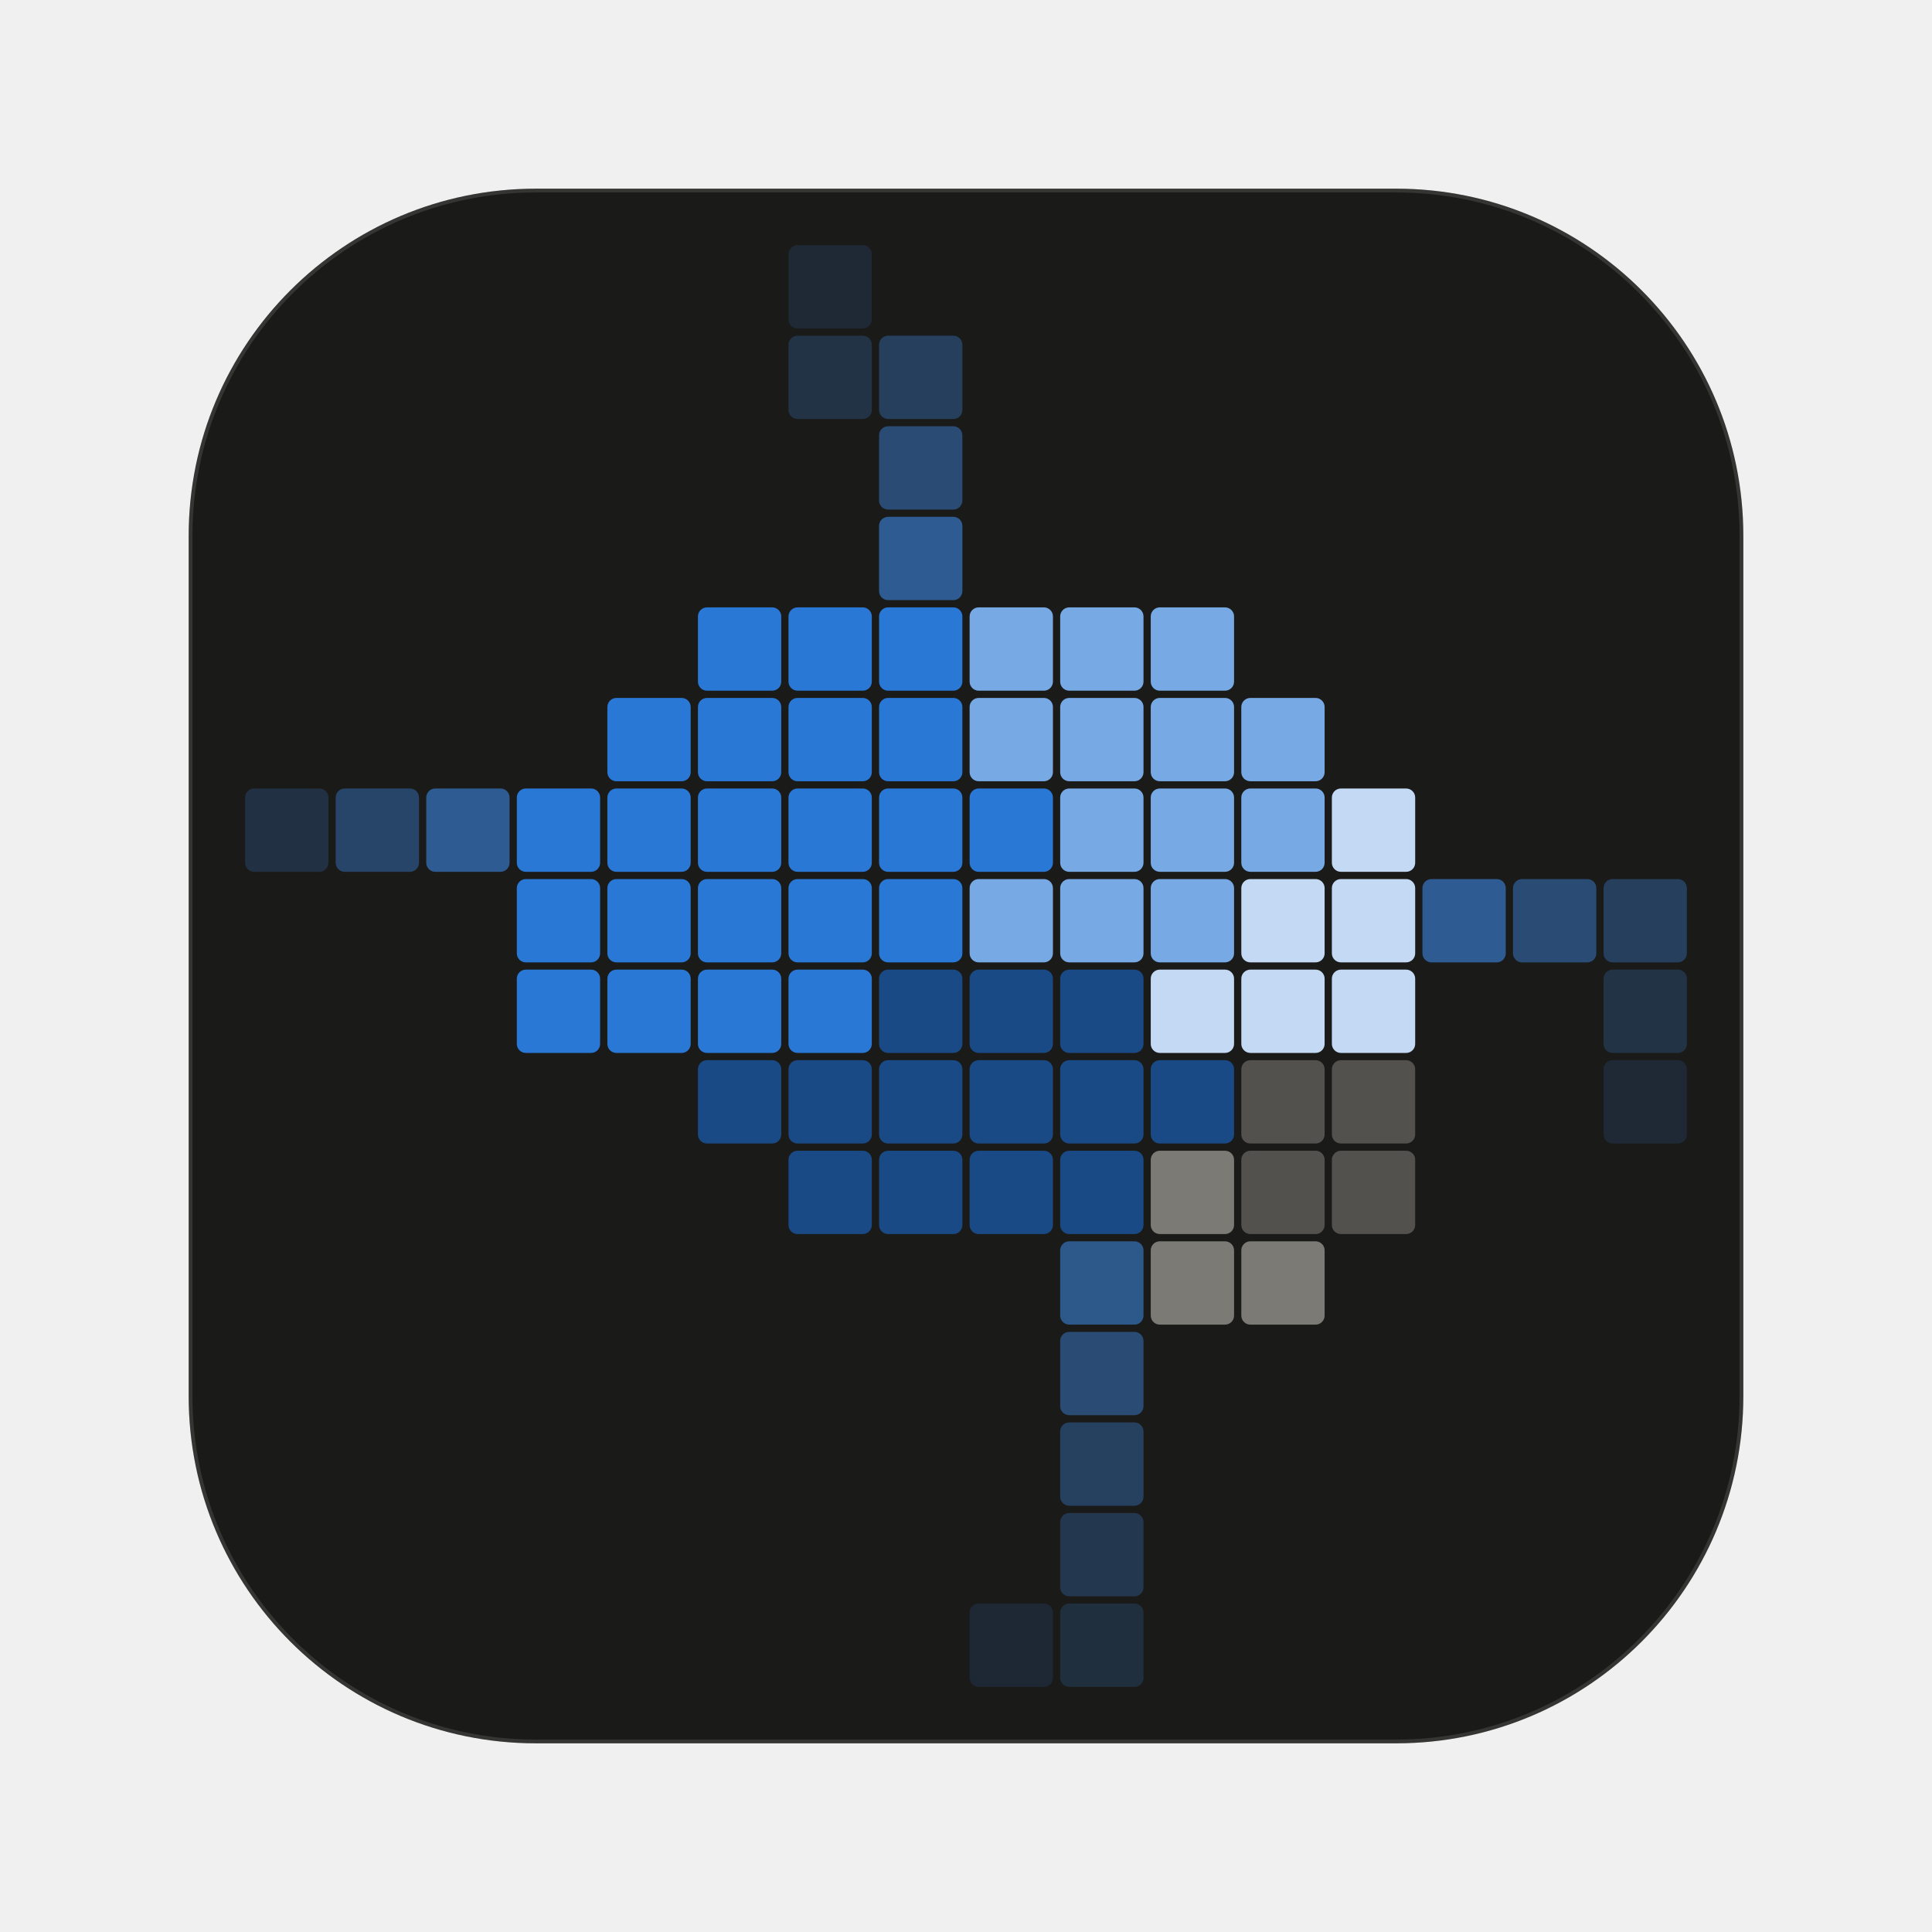
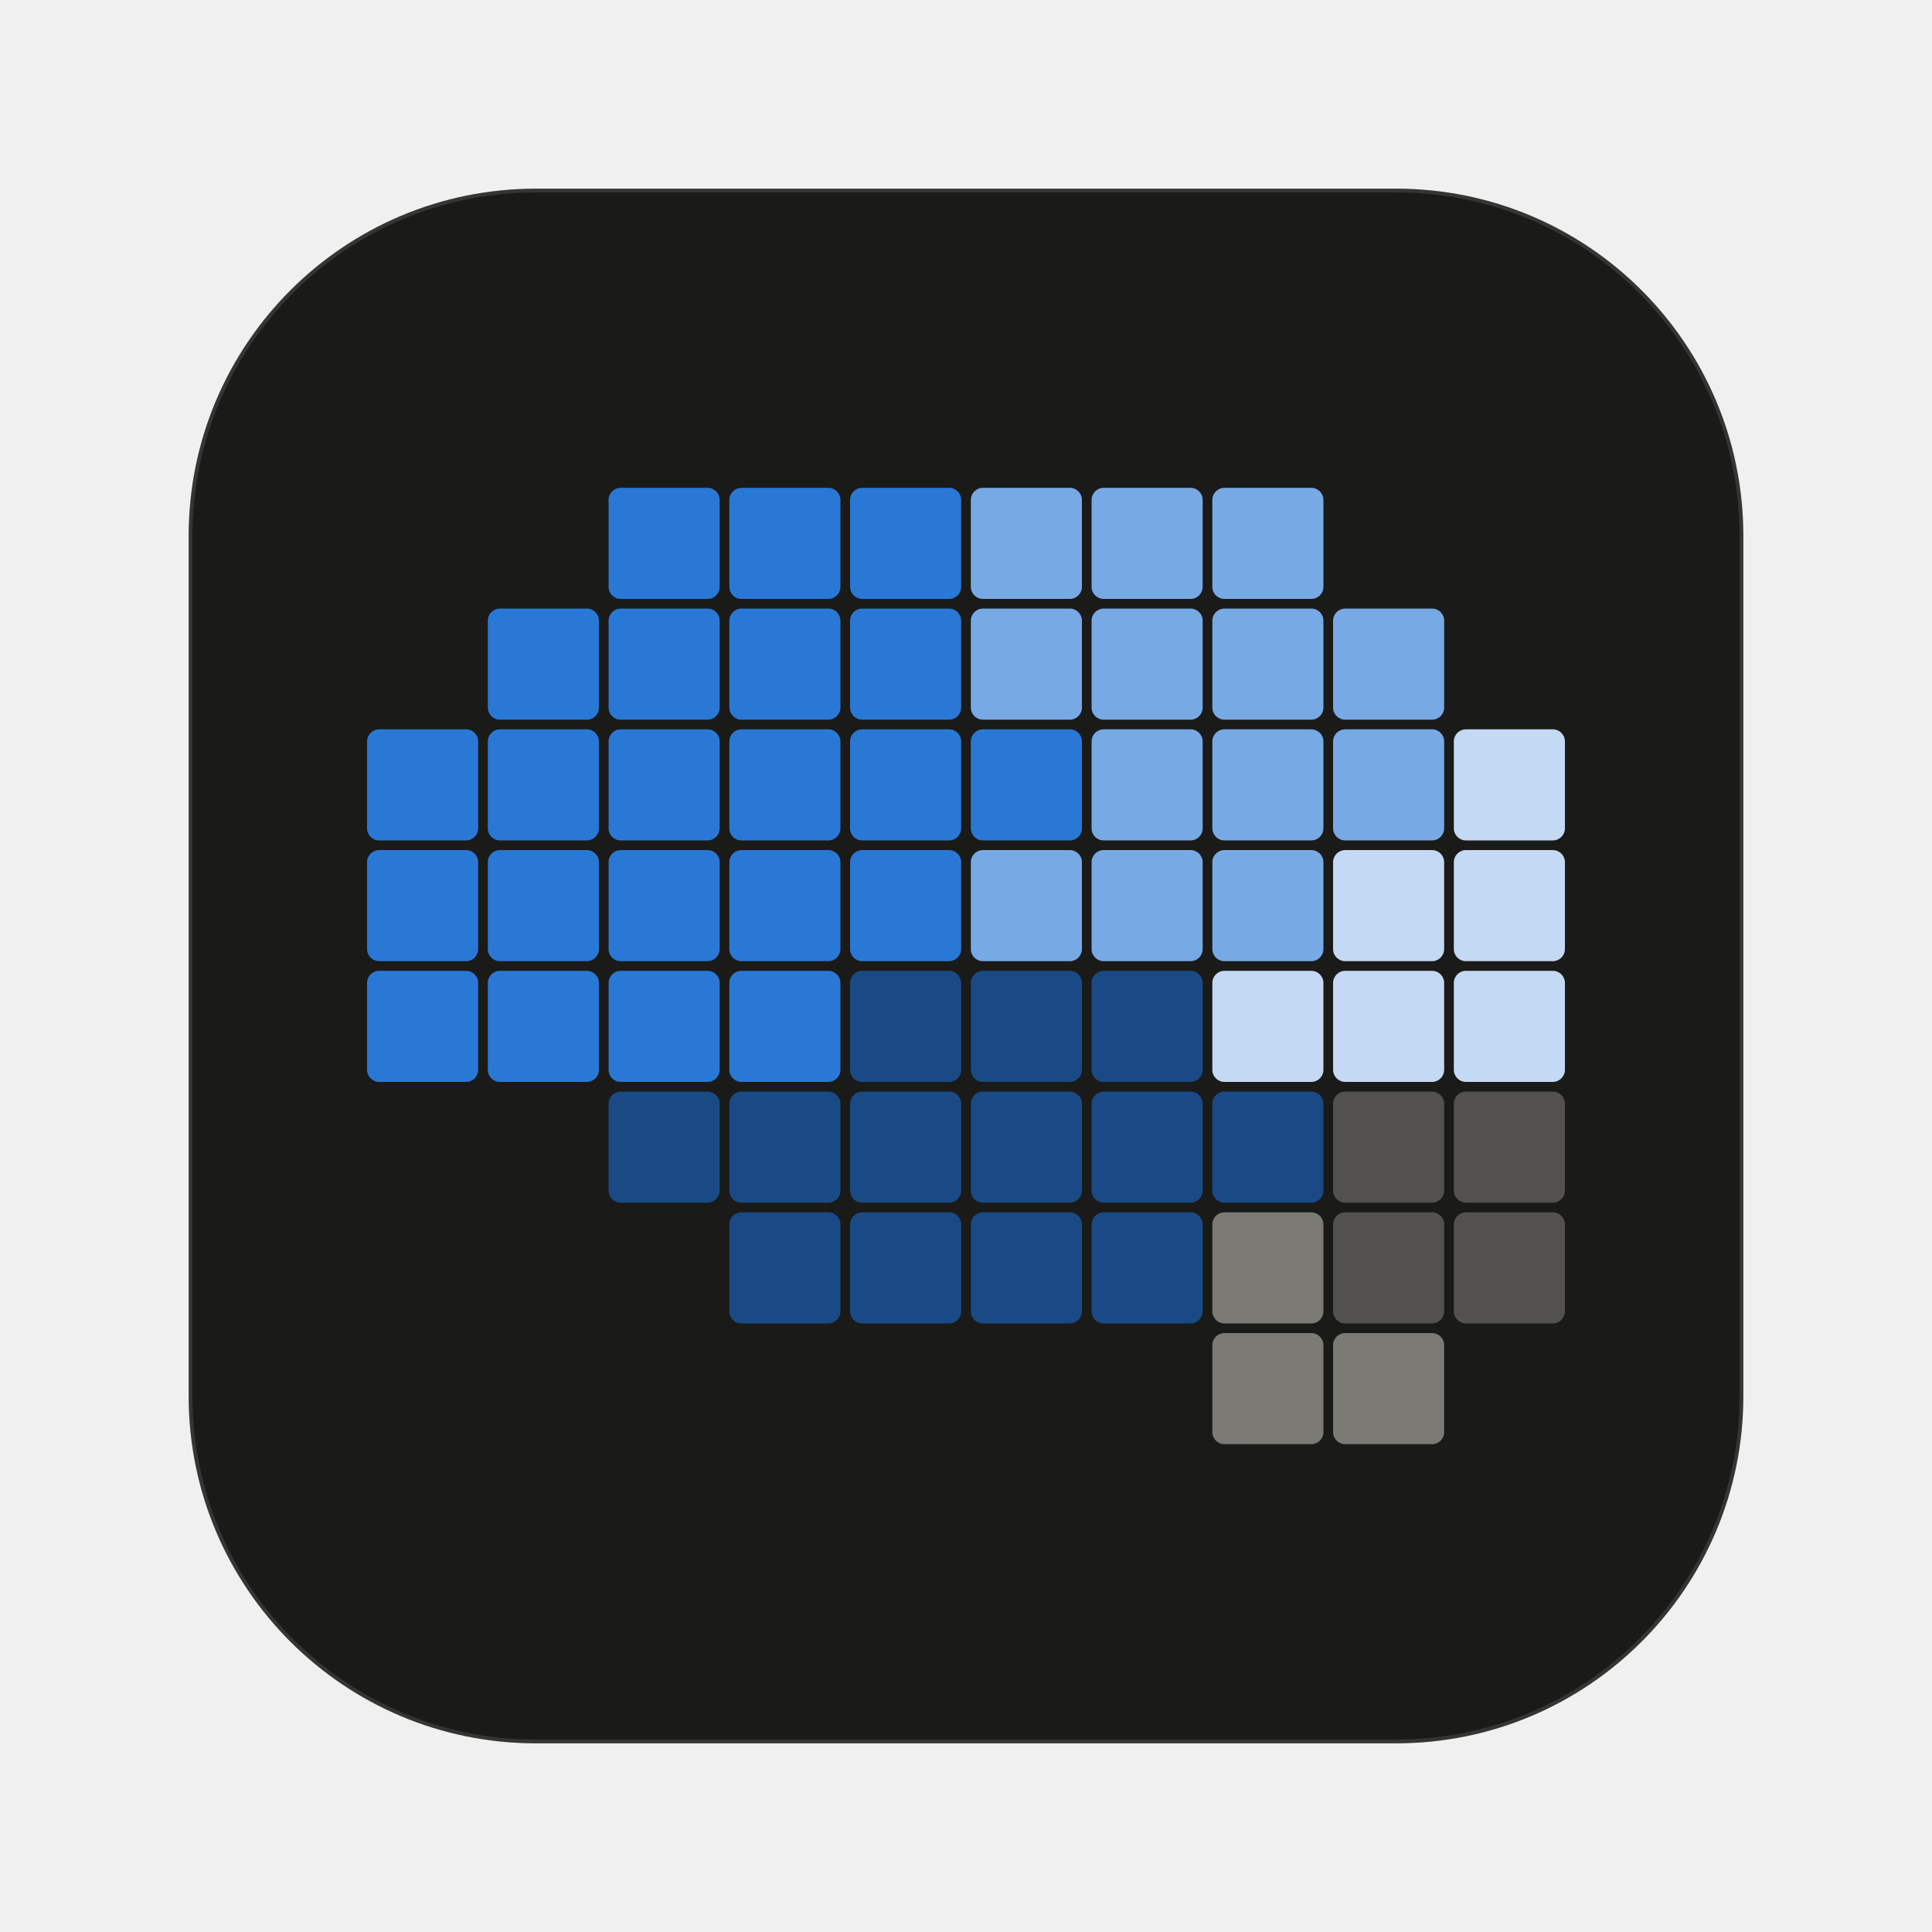
<svg xmlns="http://www.w3.org/2000/svg" width="512" height="512" viewBox="0 0 512 512">
  <rect x="50" y="50" width="412" height="412" rx="92" fill="#1a1a19" />
  <rect x="50.5" y="50.5" width="411" height="411" rx="91.5" fill="none" stroke="#ffffff" stroke-opacity="0.12" />
-   <g transform="translate(112 112) scale(24)">
-     <rect x="0.04" y="4.04" width="0.92" height="0.92" rx="0.1" fill="#3b82d6" fill-opacity="0.64" />
-     <rect x="-0.96" y="4.04" width="0.92" height="0.92" rx="0.1" fill="#3b82d6" fill-opacity="0.42" />
-     <rect x="-1.96" y="4.04" width="0.92" height="0.92" rx="0.1" fill="#3b82d6" fill-opacity="0.22" />
-     <rect x="5.04" y="1.04" width="0.92" height="0.92" rx="0.1" fill="#3b82d6" fill-opacity="0.64" />
-     <rect x="5.04" y="0.04" width="0.92" height="0.92" rx="0.1" fill="#3b82d6" fill-opacity="0.48" />
-     <rect x="5.04" y="-0.96" width="0.92" height="0.92" rx="0.1" fill="#3b82d6" fill-opacity="0.36" />
-     <rect x="4.04" y="-0.96" width="0.92" height="0.92" rx="0.1" fill="#3b82d6" fill-opacity="0.24" />
-     <rect x="4.04" y="-1.96" width="0.92" height="0.92" rx="0.1" fill="#3b82d6" fill-opacity="0.15" />
-     <rect x="11.04" y="5.04" width="0.92" height="0.92" rx="0.1" fill="#3b82d6" fill-opacity="0.64" />
-     <rect x="12.04" y="5.04" width="0.92" height="0.92" rx="0.1" fill="#3b82d6" fill-opacity="0.48" />
-     <rect x="13.04" y="5.04" width="0.92" height="0.92" rx="0.1" fill="#3b82d6" fill-opacity="0.36" />
-     <rect x="13.04" y="6.04" width="0.92" height="0.92" rx="0.1" fill="#3b82d6" fill-opacity="0.24" />
-     <rect x="13.04" y="7.04" width="0.92" height="0.92" rx="0.1" fill="#3b82d6" fill-opacity="0.15" />
-     <rect x="7.04" y="9.04" width="0.92" height="0.92" rx="0.1" fill="#3b82d6" fill-opacity="0.60" />
-     <rect x="7.04" y="10.04" width="0.92" height="0.92" rx="0.1" fill="#3b82d6" fill-opacity="0.48" />
-     <rect x="7.04" y="11.04" width="0.92" height="0.92" rx="0.1" fill="#3b82d6" fill-opacity="0.38" />
-     <rect x="7.04" y="12.04" width="0.92" height="0.92" rx="0.1" fill="#3b82d6" fill-opacity="0.28" />
-     <rect x="7.04" y="13.04" width="0.92" height="0.92" rx="0.1" fill="#3b82d6" fill-opacity="0.20" />
-     <rect x="6.04" y="13.04" width="0.92" height="0.92" rx="0.1" fill="#3b82d6" fill-opacity="0.14" />
+   <g transform="translate(64 64) scale(32)">
    <rect x="3.04" y="2.04" width="0.92" height="0.92" rx="0.1" fill="#2a78d6" />
    <rect x="4.04" y="2.04" width="0.92" height="0.92" rx="0.1" fill="#2a78d6" />
    <rect x="5.04" y="2.04" width="0.92" height="0.92" rx="0.1" fill="#2a78d6" />
    <rect x="6.04" y="2.04" width="0.92" height="0.92" rx="0.1" fill="#77a9e5" />
    <rect x="7.04" y="2.04" width="0.92" height="0.92" rx="0.1" fill="#77a9e5" />
    <rect x="8.04" y="2.04" width="0.92" height="0.92" rx="0.1" fill="#77a9e5" />
    <rect x="2.04" y="3.04" width="0.92" height="0.92" rx="0.1" fill="#2a78d6" />
    <rect x="3.04" y="3.04" width="0.92" height="0.92" rx="0.1" fill="#2a78d6" />
    <rect x="4.04" y="3.04" width="0.92" height="0.92" rx="0.1" fill="#2a78d6" />
    <rect x="5.04" y="3.04" width="0.92" height="0.92" rx="0.1" fill="#2a78d6" />
    <rect x="6.04" y="3.04" width="0.92" height="0.92" rx="0.1" fill="#77a9e5" />
    <rect x="7.04" y="3.04" width="0.92" height="0.92" rx="0.1" fill="#77a9e5" />
    <rect x="8.04" y="3.04" width="0.92" height="0.92" rx="0.1" fill="#77a9e5" />
    <rect x="9.04" y="3.04" width="0.92" height="0.92" rx="0.1" fill="#77a9e5" />
    <rect x="1.04" y="4.04" width="0.92" height="0.92" rx="0.1" fill="#2a78d6" />
    <rect x="2.04" y="4.04" width="0.92" height="0.92" rx="0.1" fill="#2a78d6" />
    <rect x="3.04" y="4.04" width="0.92" height="0.92" rx="0.1" fill="#2a78d6" />
    <rect x="4.04" y="4.04" width="0.92" height="0.92" rx="0.1" fill="#2a78d6" />
    <rect x="5.04" y="4.04" width="0.92" height="0.92" rx="0.1" fill="#2a78d6" />
    <rect x="6.04" y="4.04" width="0.92" height="0.92" rx="0.1" fill="#2a78d6" />
    <rect x="7.04" y="4.04" width="0.92" height="0.92" rx="0.1" fill="#77a9e5" />
    <rect x="8.04" y="4.04" width="0.92" height="0.92" rx="0.1" fill="#77a9e5" />
    <rect x="9.04" y="4.04" width="0.92" height="0.92" rx="0.1" fill="#77a9e5" />
    <rect x="10.04" y="4.04" width="0.92" height="0.92" rx="0.1" fill="#c3d9f4" />
    <rect x="1.04" y="5.04" width="0.92" height="0.92" rx="0.1" fill="#2a78d6" />
    <rect x="2.04" y="5.04" width="0.92" height="0.92" rx="0.1" fill="#2a78d6" />
    <rect x="3.04" y="5.04" width="0.92" height="0.92" rx="0.1" fill="#2a78d6" />
    <rect x="4.04" y="5.04" width="0.92" height="0.92" rx="0.1" fill="#2a78d6" />
    <rect x="5.04" y="5.04" width="0.92" height="0.92" rx="0.1" fill="#2a78d6" />
    <rect x="6.04" y="5.04" width="0.92" height="0.92" rx="0.1" fill="#77a9e5" />
    <rect x="7.04" y="5.04" width="0.92" height="0.92" rx="0.1" fill="#77a9e5" />
    <rect x="8.04" y="5.04" width="0.92" height="0.92" rx="0.1" fill="#77a9e5" />
    <rect x="9.04" y="5.04" width="0.92" height="0.92" rx="0.1" fill="#c3d9f4" />
    <rect x="10.04" y="5.04" width="0.92" height="0.92" rx="0.1" fill="#c3d9f4" />
    <rect x="1.04" y="6.04" width="0.92" height="0.92" rx="0.1" fill="#2a78d6" />
    <rect x="2.04" y="6.04" width="0.92" height="0.92" rx="0.1" fill="#2a78d6" />
    <rect x="3.04" y="6.04" width="0.92" height="0.92" rx="0.1" fill="#2a78d6" />
    <rect x="4.04" y="6.04" width="0.92" height="0.92" rx="0.1" fill="#2a78d6" />
    <rect x="5.04" y="6.04" width="0.92" height="0.92" rx="0.1" fill="#1a4a85" />
    <rect x="6.04" y="6.04" width="0.92" height="0.92" rx="0.1" fill="#1a4a85" />
    <rect x="7.04" y="6.04" width="0.92" height="0.92" rx="0.1" fill="#1a4a85" />
    <rect x="8.04" y="6.04" width="0.92" height="0.92" rx="0.1" fill="#c3d9f4" />
    <rect x="9.04" y="6.04" width="0.92" height="0.92" rx="0.1" fill="#c3d9f4" />
    <rect x="10.04" y="6.04" width="0.92" height="0.92" rx="0.1" fill="#c3d9f4" />
    <rect x="3.04" y="7.04" width="0.92" height="0.92" rx="0.1" fill="#1a4a85" />
    <rect x="4.04" y="7.04" width="0.92" height="0.92" rx="0.1" fill="#1a4a85" />
    <rect x="5.04" y="7.04" width="0.92" height="0.92" rx="0.1" fill="#1a4a85" />
    <rect x="6.04" y="7.04" width="0.92" height="0.92" rx="0.1" fill="#1a4a85" />
    <rect x="7.04" y="7.04" width="0.92" height="0.92" rx="0.1" fill="#1a4a85" />
    <rect x="8.04" y="7.04" width="0.92" height="0.92" rx="0.1" fill="#1a4a85" />
    <rect x="9.04" y="7.04" width="0.92" height="0.92" rx="0.1" fill="#52514e" />
    <rect x="10.04" y="7.04" width="0.92" height="0.92" rx="0.1" fill="#52514e" />
    <rect x="4.04" y="8.04" width="0.92" height="0.92" rx="0.1" fill="#1a4a85" />
    <rect x="5.04" y="8.04" width="0.92" height="0.92" rx="0.1" fill="#1a4a85" />
    <rect x="6.04" y="8.04" width="0.92" height="0.92" rx="0.1" fill="#1a4a85" />
    <rect x="7.04" y="8.04" width="0.92" height="0.92" rx="0.1" fill="#1a4a85" />
    <rect x="8.04" y="8.04" width="0.92" height="0.92" rx="0.1" fill="#7b7a75" />
    <rect x="9.04" y="8.04" width="0.92" height="0.92" rx="0.1" fill="#52514e" />
    <rect x="10.04" y="8.04" width="0.92" height="0.92" rx="0.1" fill="#52514e" />
    <rect x="8.04" y="9.04" width="0.92" height="0.92" rx="0.1" fill="#7b7a75" />
    <rect x="9.04" y="9.04" width="0.92" height="0.92" rx="0.1" fill="#7b7a75" />
  </g>
</svg>
